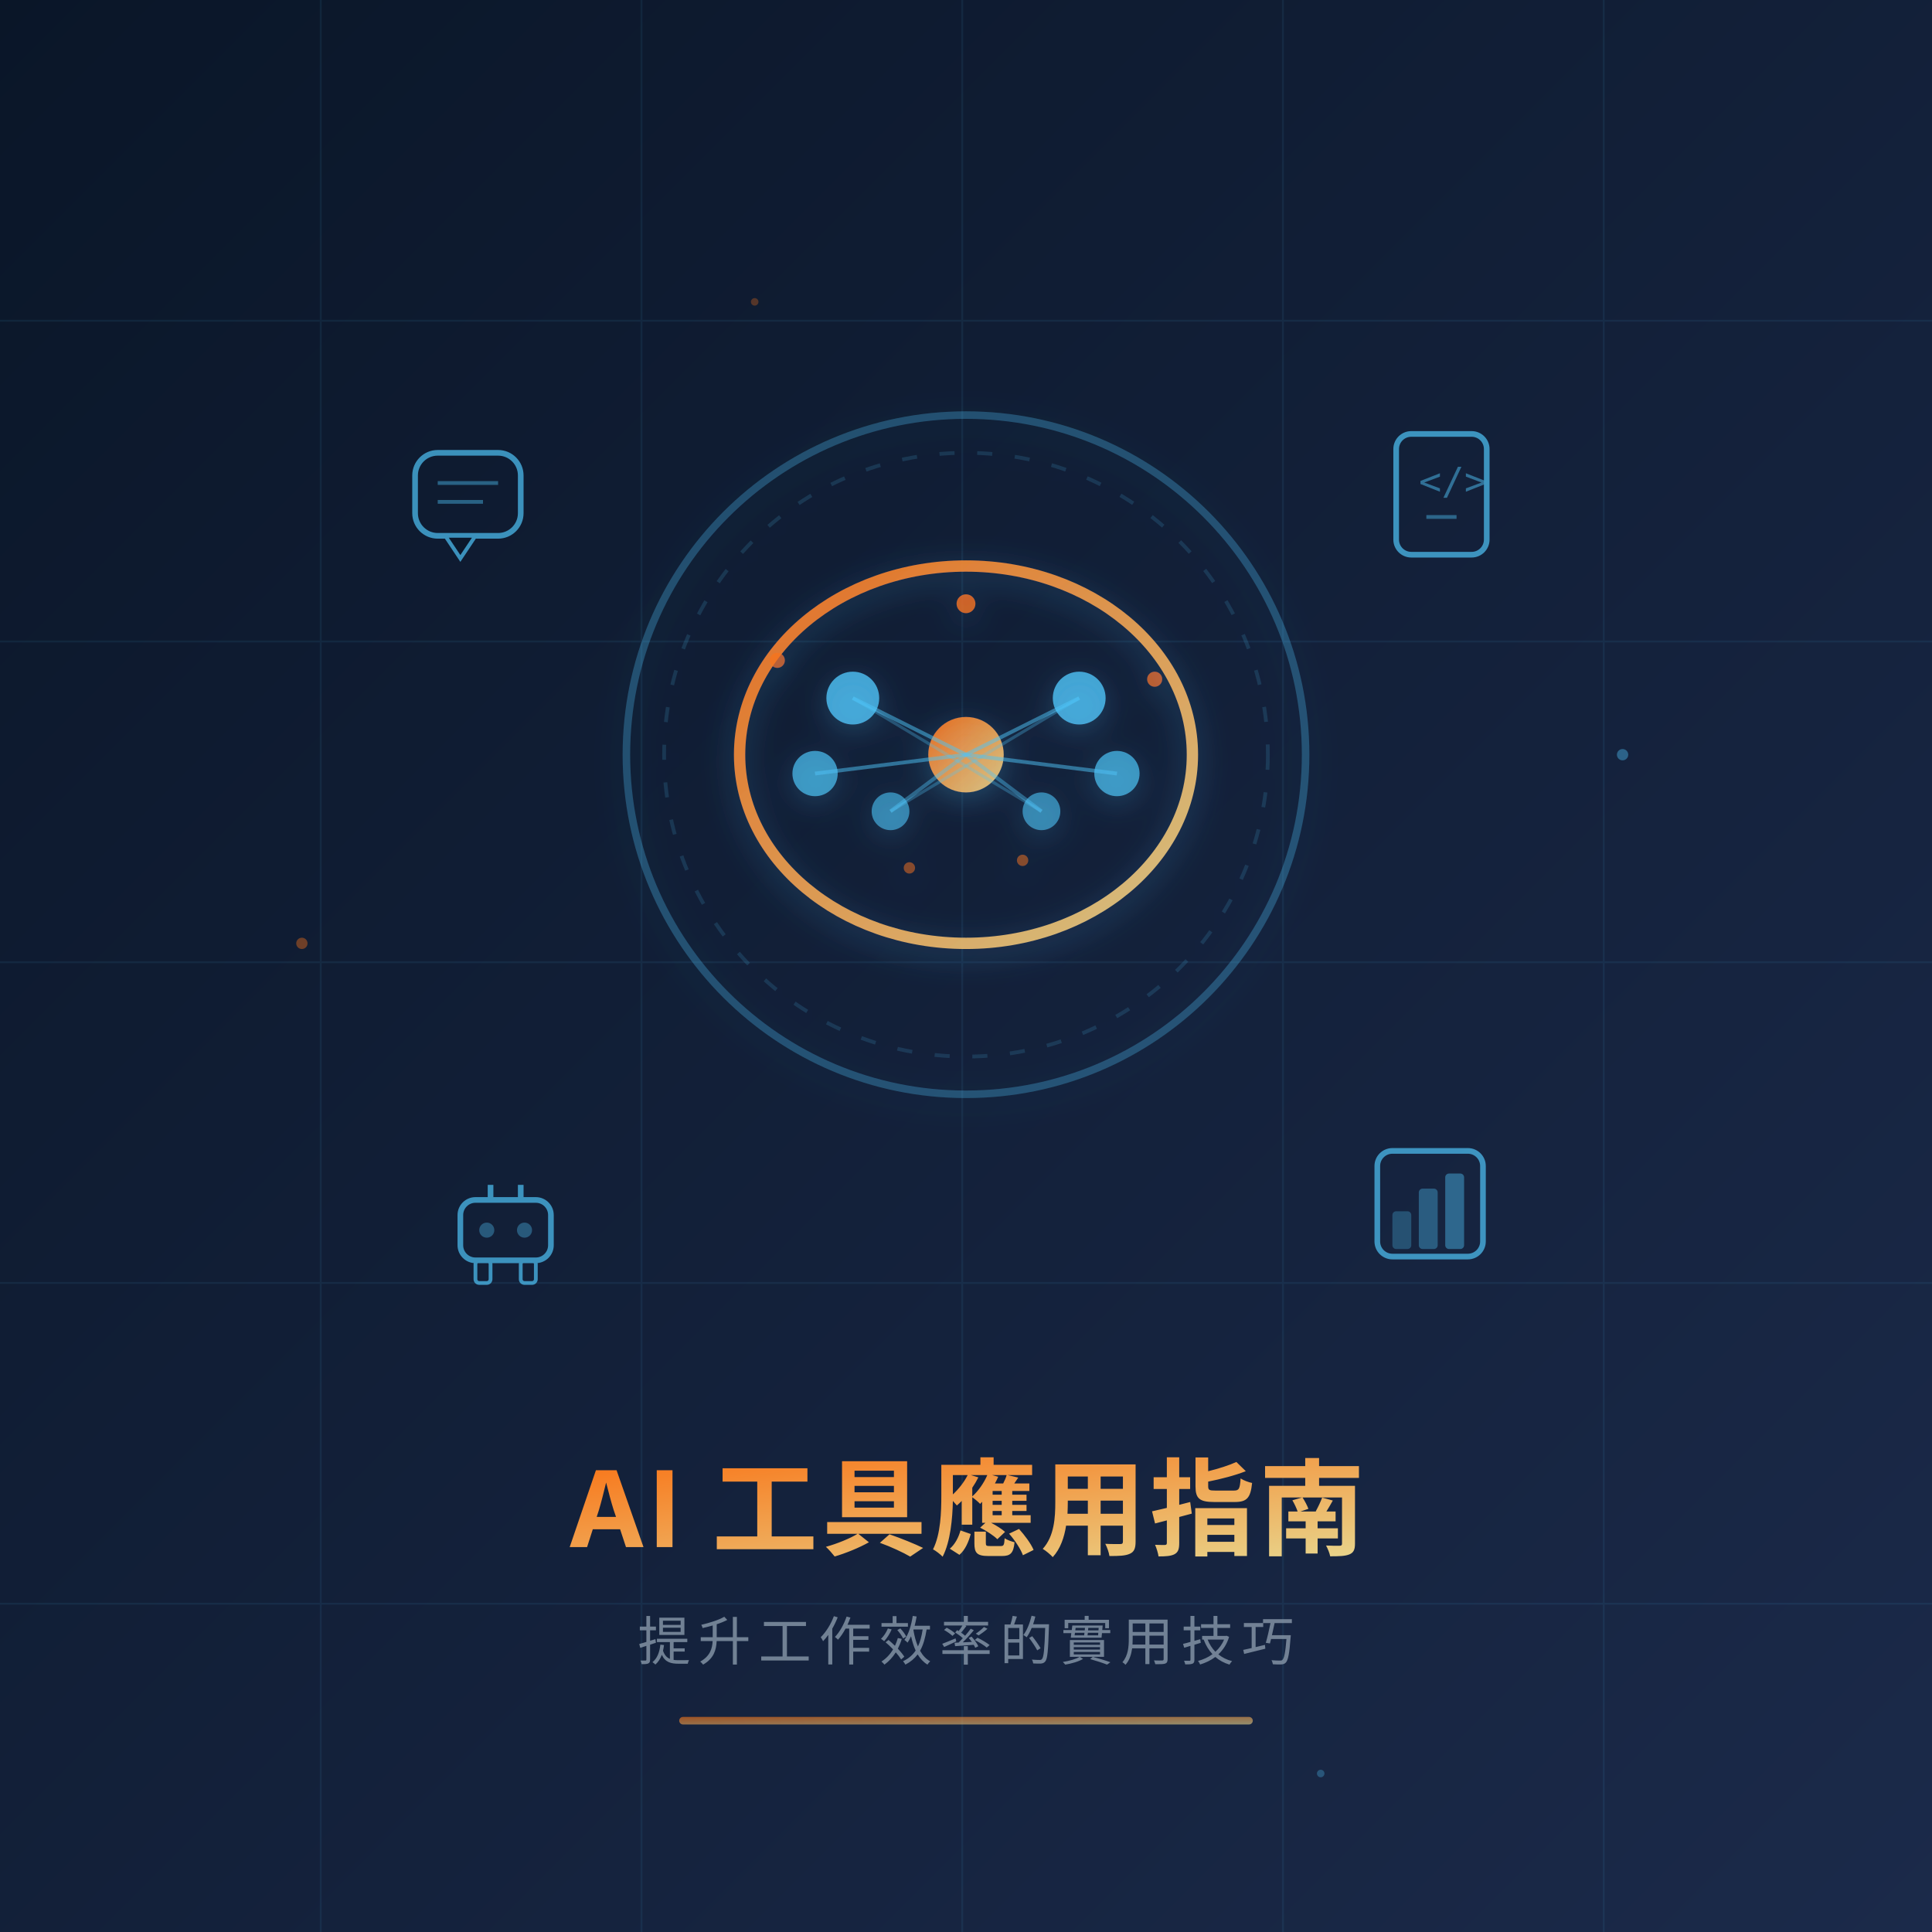
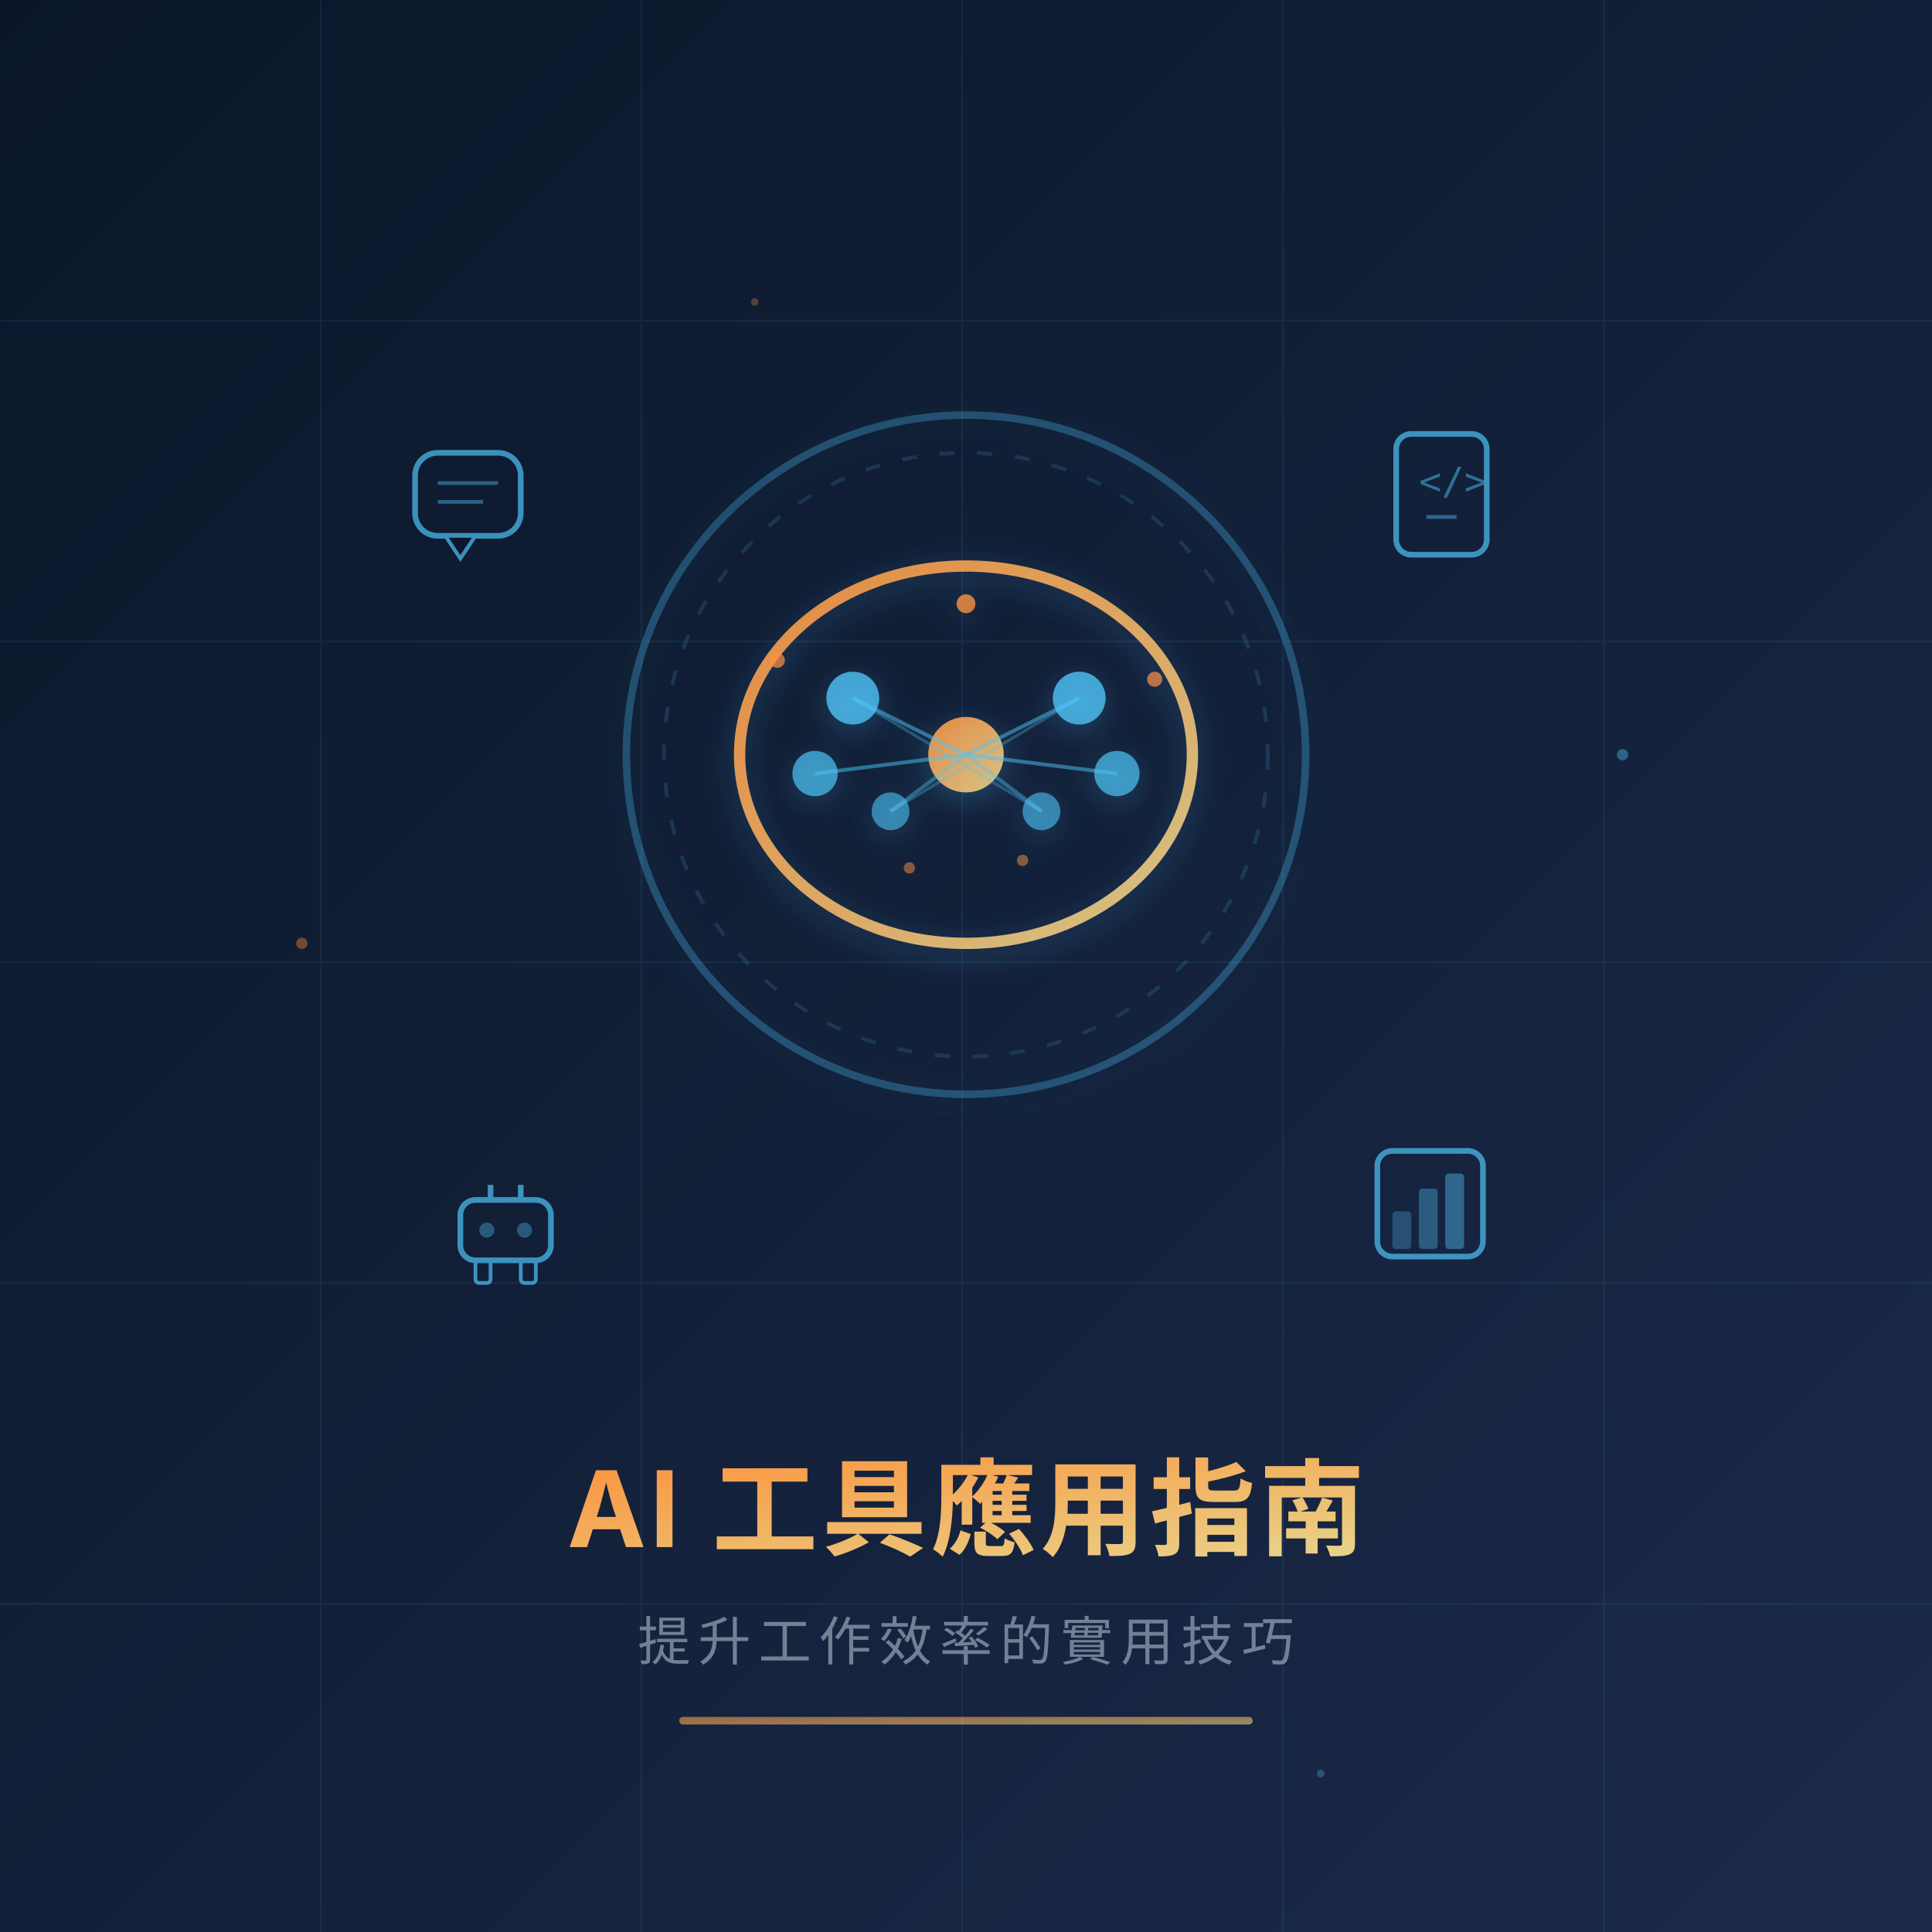
<svg xmlns="http://www.w3.org/2000/svg" viewBox="0 0 512 512" width="512" height="512">
  <defs>
    <linearGradient id="bg" x1="0%" y1="0%" x2="100%" y2="100%">
      <stop offset="0%" style="stop-color:#0a1628" />
      <stop offset="100%" style="stop-color:#1B2A4A" />
    </linearGradient>
    <linearGradient id="glow" x1="0%" y1="0%" x2="100%" y2="100%">
-       <stop offset="0%" style="stop-color:#F97316" />
+       <stop offset="0%" style="stop-color:#FB923C" />
      <stop offset="100%" style="stop-color:#E8D48B" />
    </linearGradient>
    <linearGradient id="accent" x1="0%" y1="0%" x2="100%" y2="100%">
      <stop offset="0%" style="stop-color:#4FC3F7" />
      <stop offset="100%" style="stop-color:#29B6F6" />
    </linearGradient>
    <filter id="shadow">
      <feDropShadow dx="0" dy="2" stdDeviation="4" flood-color="#4FC3F7" flood-opacity="0.3" />
    </filter>
  </defs>
  <rect width="512" height="512" fill="url(#bg)" />
  <g opacity="0.08" stroke="#4FC3F7" stroke-width="0.5">
    <line x1="0" y1="85" x2="512" y2="85" />
    <line x1="0" y1="170" x2="512" y2="170" />
    <line x1="0" y1="255" x2="512" y2="255" />
    <line x1="0" y1="340" x2="512" y2="340" />
    <line x1="0" y1="425" x2="512" y2="425" />
    <line x1="85" y1="0" x2="85" y2="512" />
    <line x1="170" y1="0" x2="170" y2="512" />
    <line x1="255" y1="0" x2="255" y2="512" />
    <line x1="340" y1="0" x2="340" y2="512" />
    <line x1="425" y1="0" x2="425" y2="512" />
  </g>
  <g transform="translate(256, 200)" filter="url(#shadow)">
    <circle cx="0" cy="0" r="90" fill="none" stroke="#4FC3F7" stroke-width="2" opacity="0.3" />
    <circle cx="0" cy="0" r="80" fill="none" stroke="#4FC3F7" stroke-width="1" opacity="0.15" stroke-dasharray="4,6" />
    <ellipse cx="0" cy="0" rx="60" ry="50" fill="none" stroke="url(#glow)" stroke-width="3" opacity="0.9" />
    <circle cx="-30" cy="-15" r="7" fill="#4FC3F7" opacity="0.8" />
    <circle cx="-20" cy="15" r="5" fill="#4FC3F7" opacity="0.6" />
    <circle cx="-40" cy="5" r="6" fill="#4FC3F7" opacity="0.7" />
    <circle cx="30" cy="-15" r="7" fill="#4FC3F7" opacity="0.8" />
    <circle cx="20" cy="15" r="5" fill="#4FC3F7" opacity="0.6" />
    <circle cx="40" cy="5" r="6" fill="#4FC3F7" opacity="0.7" />
    <circle cx="0" cy="0" r="10" fill="url(#glow)" opacity="0.9" />
    <line x1="-30" y1="-15" x2="0" y2="0" stroke="#4FC3F7" stroke-width="1" opacity="0.5" />
    <line x1="-20" y1="15" x2="0" y2="0" stroke="#4FC3F7" stroke-width="1" opacity="0.4" />
    <line x1="-40" y1="5" x2="0" y2="0" stroke="#4FC3F7" stroke-width="1" opacity="0.5" />
    <line x1="30" y1="-15" x2="0" y2="0" stroke="#4FC3F7" stroke-width="1" opacity="0.5" />
    <line x1="20" y1="15" x2="0" y2="0" stroke="#4FC3F7" stroke-width="1" opacity="0.4" />
    <line x1="40" y1="5" x2="0" y2="0" stroke="#4FC3F7" stroke-width="1" opacity="0.5" />
    <line x1="-30" y1="-15" x2="20" y2="15" stroke="#4FC3F7" stroke-width="0.8" opacity="0.3" />
    <line x1="30" y1="-15" x2="-20" y2="15" stroke="#4FC3F7" stroke-width="0.8" opacity="0.3" />
-     <circle cx="-50" cy="-25" r="2" fill="#F97316" opacity="0.7" />
-     <circle cx="50" cy="-20" r="2" fill="#F97316" opacity="0.7" />
-     <circle cx="0" cy="-40" r="2.5" fill="#F97316" opacity="0.8" />
-     <circle cx="-15" cy="30" r="1.5" fill="#F97316" opacity="0.5" />
-     <circle cx="15" cy="28" r="1.5" fill="#F97316" opacity="0.5" />
+     <circle cx="-50" cy="-25" r="2" fill="#FB923C" opacity="0.7" />
+     <circle cx="50" cy="-20" r="2" fill="#FB923C" opacity="0.7" />
+     <circle cx="0" cy="-40" r="2.5" fill="#FB923C" opacity="0.8" />
+     <circle cx="-15" cy="30" r="1.5" fill="#FB923C" opacity="0.5" />
+     <circle cx="15" cy="28" r="1.5" fill="#FB923C" opacity="0.5" />
  </g>
  <g transform="translate(110, 120)" opacity="0.7">
    <rect x="0" y="0" width="28" height="22" rx="6" fill="none" stroke="#4FC3F7" stroke-width="1.5" />
    <polygon points="8,22 12,28 16,22" fill="#0a1628" stroke="#4FC3F7" stroke-width="1" />
    <line x1="6" y1="8" x2="22" y2="8" stroke="#4FC3F7" stroke-width="1" opacity="0.6" />
    <line x1="6" y1="13" x2="18" y2="13" stroke="#4FC3F7" stroke-width="1" opacity="0.6" />
  </g>
  <g transform="translate(370, 115)" opacity="0.7">
    <rect x="0" y="0" width="24" height="32" rx="4" fill="none" stroke="#4FC3F7" stroke-width="1.5" />
    <text x="6" y="16" fill="#4FC3F7" font-size="10" font-family="monospace" opacity="0.7">&lt;/&gt;</text>
    <line x1="8" y1="22" x2="16" y2="22" stroke="#4FC3F7" stroke-width="1" opacity="0.6" />
  </g>
  <g transform="translate(120, 310)" opacity="0.7">
    <rect x="2" y="8" width="24" height="16" rx="4" fill="none" stroke="#4FC3F7" stroke-width="1.5" />
    <circle cx="9" cy="16" r="2" fill="#4FC3F7" opacity="0.5" />
    <circle cx="19" cy="16" r="2" fill="#4FC3F7" opacity="0.5" />
    <rect x="6" y="24" width="4" height="6" rx="1" fill="none" stroke="#4FC3F7" stroke-width="1" />
    <rect x="18" y="24" width="4" height="6" rx="1" fill="none" stroke="#4FC3F7" stroke-width="1" />
    <line x1="10" y1="4" x2="10" y2="8" stroke="#4FC3F7" stroke-width="1.5" />
    <line x1="18" y1="4" x2="18" y2="8" stroke="#4FC3F7" stroke-width="1.5" />
  </g>
  <g transform="translate(365, 305)" opacity="0.7">
    <rect x="0" y="0" width="28" height="28" rx="4" fill="none" stroke="#4FC3F7" stroke-width="1.5" />
    <rect x="4" y="16" width="5" height="10" rx="1" fill="#4FC3F7" opacity="0.4" />
    <rect x="11" y="10" width="5" height="16" rx="1" fill="#4FC3F7" opacity="0.5" />
    <rect x="18" y="6" width="5" height="20" rx="1" fill="#4FC3F7" opacity="0.6" />
  </g>
  <text x="256" y="410" text-anchor="middle" fill="url(#glow)" font-family="system-ui, -apple-system, sans-serif" font-size="28" font-weight="bold" letter-spacing="1">
    AI 工具應用指南
  </text>
  <text x="256" y="440" text-anchor="middle" fill="#8899AA" font-family="system-ui, -apple-system, sans-serif" font-size="14" letter-spacing="2" opacity="0.8">
    提升工作效率的實用技巧
  </text>
  <rect x="180" y="455" width="152" height="2" rx="1" fill="url(#glow)" opacity="0.6" />
-   <circle cx="80" cy="250" r="1.5" fill="#F97316" opacity="0.4">
+   <circle cx="80" cy="250" r="1.5" fill="#FB923C" opacity="0.4">
    <animate attributeName="opacity" values="0.4;0.8;0.4" dur="3s" repeatCount="indefinite" />
  </circle>
  <circle cx="430" cy="200" r="1.5" fill="#4FC3F7" opacity="0.4">
    <animate attributeName="opacity" values="0.4;0.8;0.4" dur="2.5s" repeatCount="indefinite" />
  </circle>
-   <circle cx="200" cy="80" r="1" fill="#F97316" opacity="0.3">
+   <circle cx="200" cy="80" r="1" fill="#FB923C" opacity="0.3">
    <animate attributeName="opacity" values="0.3;0.7;0.3" dur="4s" repeatCount="indefinite" />
  </circle>
  <circle cx="350" cy="470" r="1" fill="#4FC3F7" opacity="0.3">
    <animate attributeName="opacity" values="0.3;0.7;0.3" dur="3.5s" repeatCount="indefinite" />
  </circle>
</svg>
